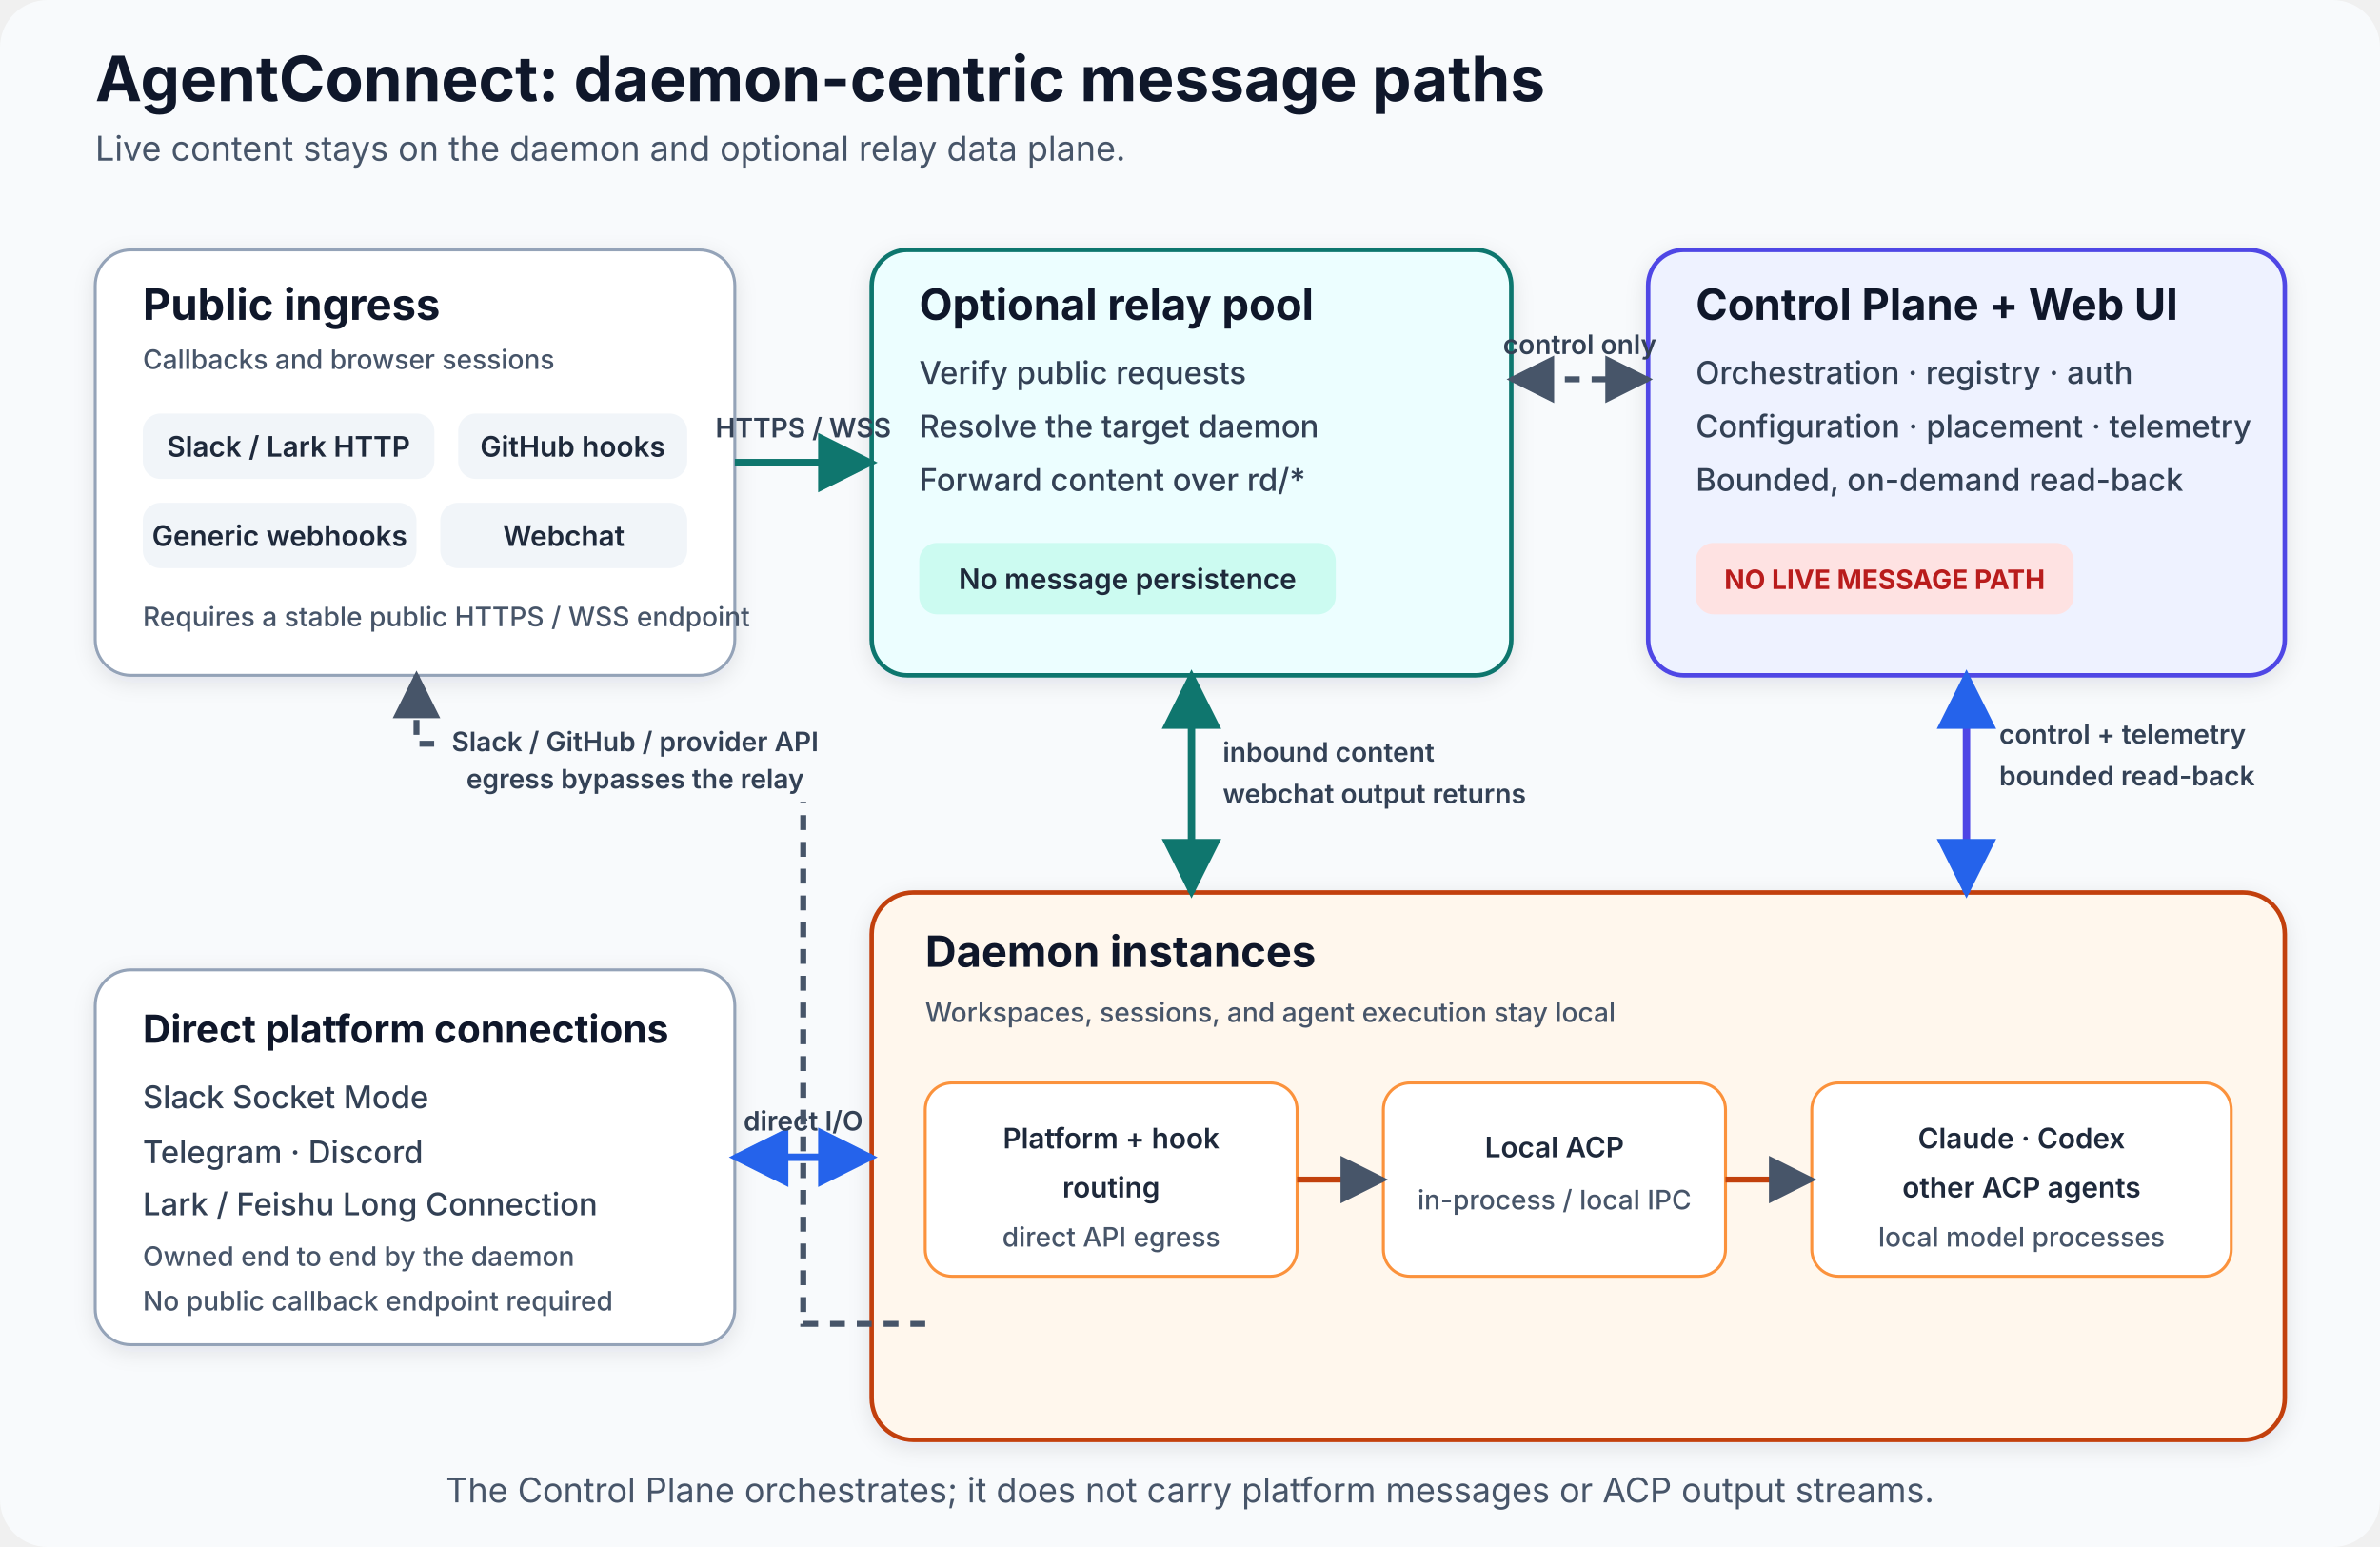
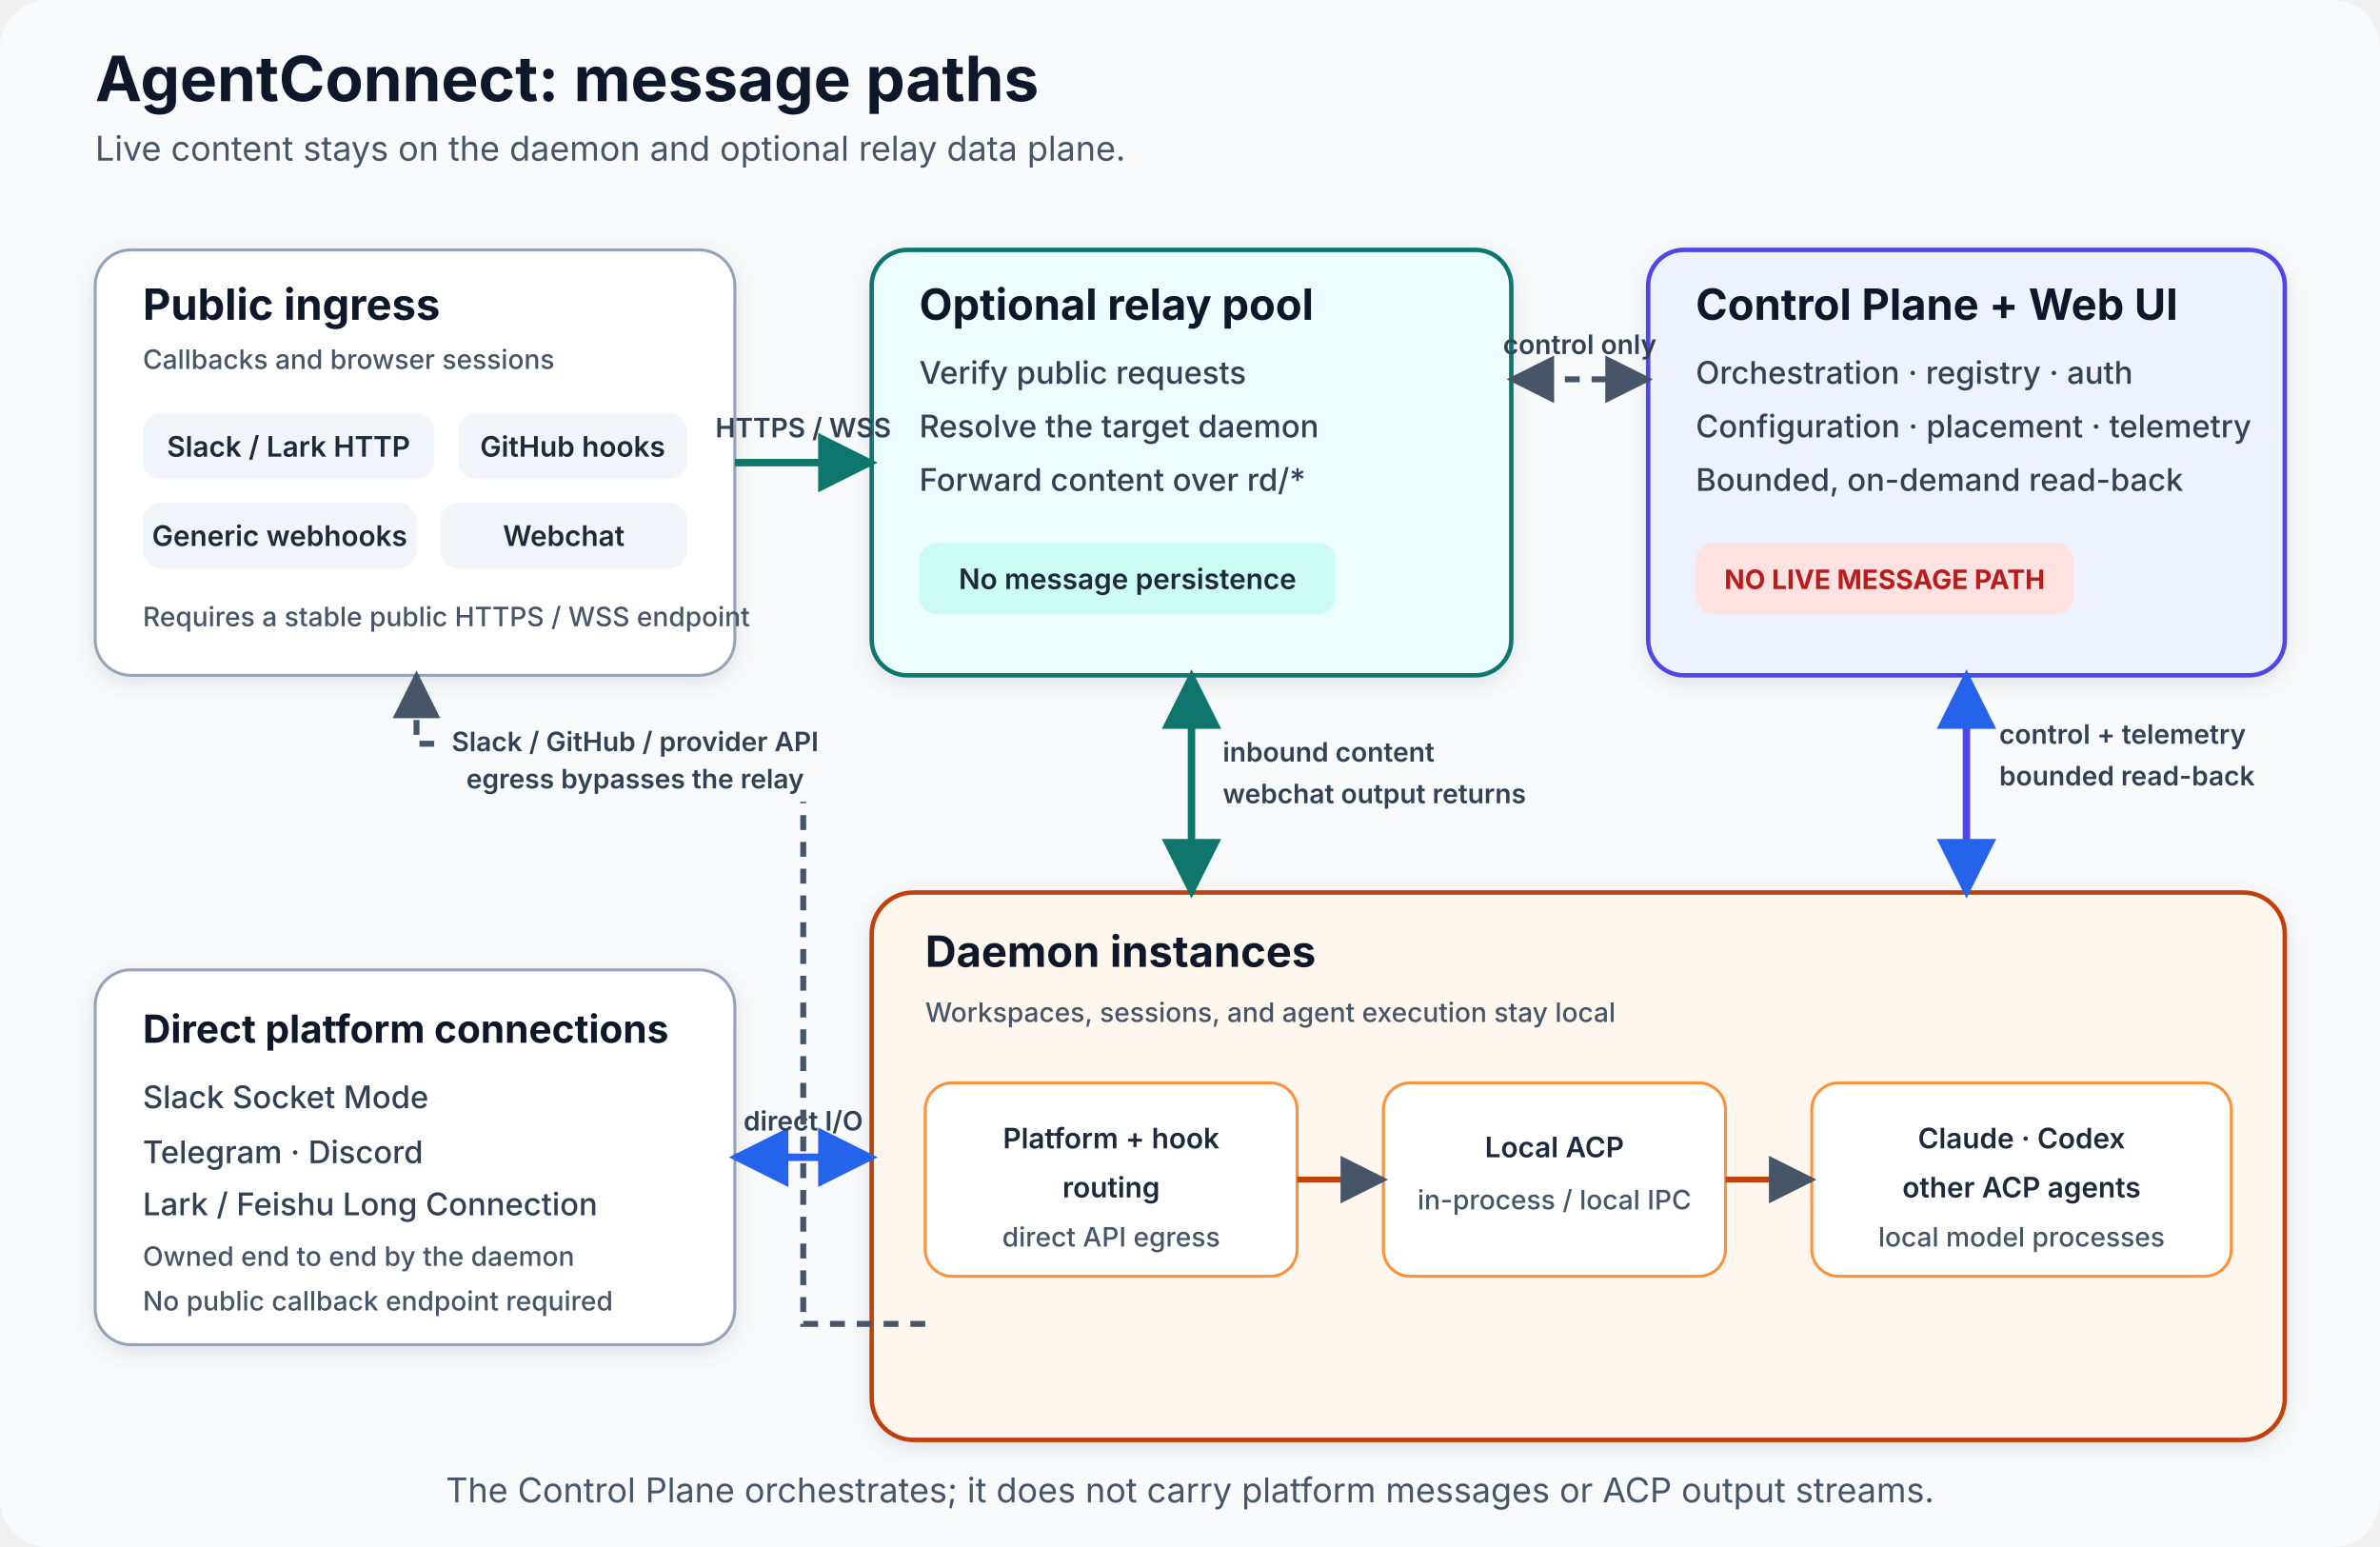
<svg xmlns="http://www.w3.org/2000/svg" width="1600" height="1040" viewBox="0 0 1600 1040" role="img" aria-labelledby="title description">
  <defs>
    <marker id="arrow-blue" viewBox="0 0 10 10" refX="9" refY="5" markerWidth="8" markerHeight="8" orient="auto-start-reverse">
      <path d="M 0 0 L 10 5 L 0 10 z" fill="#2563eb" />
    </marker>
    <marker id="arrow-green" viewBox="0 0 10 10" refX="9" refY="5" markerWidth="8" markerHeight="8" orient="auto-start-reverse">
      <path d="M 0 0 L 10 5 L 0 10 z" fill="#0f766e" />
    </marker>
    <marker id="arrow-gray" viewBox="0 0 10 10" refX="9" refY="5" markerWidth="8" markerHeight="8" orient="auto-start-reverse">
      <path d="M 0 0 L 10 5 L 0 10 z" fill="#475569" />
    </marker>
    <filter id="shadow" x="-10%" y="-10%" width="120%" height="130%">
      <feDropShadow dx="0" dy="4" stdDeviation="7" flood-color="#0f172a" flood-opacity="0.10" />
    </filter>
    <style>
      .title {
        font: 700 42px -apple-system, BlinkMacSystemFont, "Segoe UI", sans-serif;
        fill: #0f172a;
      }
      .subtitle {
        font: 400 23px -apple-system, BlinkMacSystemFont, "Segoe UI", sans-serif;
        fill: #475569;
      }
      .box-title {
        font: 700 29px -apple-system, BlinkMacSystemFont, "Segoe UI", sans-serif;
        fill: #0f172a;
      }
      .box-title-compact {
        font-size: 26px;
      }
      .box-copy {
        font: 500 21px -apple-system, BlinkMacSystemFont, "Segoe UI", sans-serif;
        fill: #334155;
      }
      .small {
        font: 500 18px -apple-system, BlinkMacSystemFont, "Segoe UI", sans-serif;
        fill: #475569;
      }
      .pill {
        font: 600 19px -apple-system, BlinkMacSystemFont, "Segoe UI", sans-serif;
        fill: #1e293b;
      }
      .arrow-label {
        font: 600 18px -apple-system, BlinkMacSystemFont, "Segoe UI", sans-serif;
        fill: #334155;
      }
      .no-live {
        font: 700 18px -apple-system, BlinkMacSystemFont, "Segoe UI", sans-serif;
        fill: #b91c1c;
      }
    </style>
  </defs>
  <rect width="1600" height="1040" rx="32" fill="#f8fafc" />
-   <text x="64" y="68" class="title">AgentConnect: daemon-centric message paths</text>
+   <text x="64" y="68" class="title">AgentConnect: message paths</text>
  <text x="64" y="108" class="subtitle">
    Live content stays on the daemon and optional relay data plane.
  </text>
  <g filter="url(#shadow)">
    <rect x="64" y="168" width="430" height="286" rx="24" fill="#ffffff" stroke="#94a3b8" stroke-width="2" />
  </g>
  <text x="96" y="215" class="box-title">Public ingress</text>
  <text x="96" y="248" class="small">Callbacks and browser sessions</text>
  <rect x="96" y="278" width="196" height="44" rx="12" fill="#f1f5f9" />
  <text x="194" y="307" text-anchor="middle" class="pill">Slack / Lark HTTP</text>
  <rect x="308" y="278" width="154" height="44" rx="12" fill="#f1f5f9" />
  <text x="385" y="307" text-anchor="middle" class="pill">GitHub hooks</text>
  <rect x="96" y="338" width="184" height="44" rx="12" fill="#f1f5f9" />
  <text x="188" y="367" text-anchor="middle" class="pill">Generic webhooks</text>
  <rect x="296" y="338" width="166" height="44" rx="12" fill="#f1f5f9" />
  <text x="379" y="367" text-anchor="middle" class="pill">Webchat</text>
  <text x="96" y="421" class="small">
    Requires a stable public HTTPS / WSS endpoint
  </text>
  <g filter="url(#shadow)">
    <rect x="586" y="168" width="430" height="286" rx="24" fill="#ecfeff" stroke="#0f766e" stroke-width="3" />
  </g>
  <text x="618" y="215" class="box-title">Optional relay pool</text>
  <text x="618" y="258" class="box-copy">Verify public requests</text>
  <text x="618" y="294" class="box-copy">Resolve the target daemon</text>
  <text x="618" y="330" class="box-copy">Forward content over rd/*</text>
  <rect x="618" y="365" width="280" height="48" rx="12" fill="#ccfbf1" />
  <text x="758" y="396" text-anchor="middle" class="pill">No message persistence</text>
  <g filter="url(#shadow)">
    <rect x="1108" y="168" width="428" height="286" rx="24" fill="#eef2ff" stroke="#4f46e5" stroke-width="3" />
  </g>
  <text x="1140" y="215" class="box-title">Control Plane + Web UI</text>
  <text x="1140" y="258" class="box-copy">Orchestration · registry · auth</text>
  <text x="1140" y="294" class="box-copy">
    Configuration · placement · telemetry
  </text>
  <text x="1140" y="330" class="box-copy">Bounded, on-demand read-back</text>
  <rect x="1140" y="365" width="254" height="48" rx="12" fill="#fee2e2" />
  <text x="1267" y="396" text-anchor="middle" class="no-live">
    NO LIVE MESSAGE PATH
  </text>
  <line x1="494" y1="311" x2="586" y2="311" stroke="#0f766e" stroke-width="5" marker-end="url(#arrow-green)" />
  <text x="540" y="294" text-anchor="middle" class="arrow-label">HTTPS / WSS</text>
  <line x1="1016" y1="255" x2="1108" y2="255" stroke="#475569" stroke-width="4" stroke-dasharray="10 8" marker-start="url(#arrow-gray)" marker-end="url(#arrow-gray)" />
  <text x="1062" y="238" text-anchor="middle" class="arrow-label">control only</text>
  <g filter="url(#shadow)">
    <rect x="64" y="652" width="430" height="252" rx="24" fill="#ffffff" stroke="#94a3b8" stroke-width="2" />
  </g>
  <text x="96" y="701" class="box-title box-title-compact">
    Direct platform connections
  </text>
  <text x="96" y="745" class="box-copy">Slack Socket Mode</text>
  <text x="96" y="782" class="box-copy">Telegram · Discord</text>
  <text x="96" y="817" class="box-copy">Lark / Feishu Long Connection</text>
  <text x="96" y="851" class="small">Owned end to end by the daemon</text>
  <text x="96" y="881" class="small">No public callback endpoint required</text>
  <g filter="url(#shadow)">
    <rect x="586" y="600" width="950" height="368" rx="28" fill="#fff7ed" stroke="#c2410c" stroke-width="3" />
  </g>
  <text x="622" y="650" class="box-title">Daemon instances</text>
  <text x="622" y="687" class="small">
    Workspaces, sessions, and agent execution stay local
  </text>
  <rect x="622" y="728" width="250" height="130" rx="18" fill="#ffffff" stroke="#fb923c" stroke-width="2" />
  <text x="747" y="772" text-anchor="middle" class="pill">Platform + hook</text>
  <text x="747" y="805" text-anchor="middle" class="pill">routing</text>
  <text x="747" y="838" text-anchor="middle" class="small">direct API egress</text>
  <rect x="930" y="728" width="230" height="130" rx="18" fill="#ffffff" stroke="#fb923c" stroke-width="2" />
  <text x="1045" y="778" text-anchor="middle" class="pill">Local ACP</text>
  <text x="1045" y="813" text-anchor="middle" class="small">
    in-process / local IPC
  </text>
  <rect x="1218" y="728" width="282" height="130" rx="18" fill="#ffffff" stroke="#fb923c" stroke-width="2" />
  <text x="1359" y="772" text-anchor="middle" class="pill">Claude · Codex</text>
  <text x="1359" y="805" text-anchor="middle" class="pill">other ACP agents</text>
  <text x="1359" y="838" text-anchor="middle" class="small">
    local model processes
  </text>
  <line x1="872" y1="793" x2="930" y2="793" stroke="#c2410c" stroke-width="4" marker-end="url(#arrow-gray)" />
  <line x1="1160" y1="793" x2="1218" y2="793" stroke="#c2410c" stroke-width="4" marker-end="url(#arrow-gray)" />
  <line x1="494" y1="778" x2="586" y2="778" stroke="#2563eb" stroke-width="5" marker-start="url(#arrow-blue)" marker-end="url(#arrow-blue)" />
  <text x="540" y="760" text-anchor="middle" class="arrow-label">direct I/O</text>
  <line x1="801" y1="454" x2="801" y2="600" stroke="#0f766e" stroke-width="5" marker-start="url(#arrow-green)" marker-end="url(#arrow-green)" />
  <text x="822" y="512" class="arrow-label">inbound content</text>
  <text x="822" y="540" class="arrow-label">webchat output returns</text>
  <line x1="1322" y1="454" x2="1322" y2="600" stroke="#4f46e5" stroke-width="5" marker-start="url(#arrow-blue)" marker-end="url(#arrow-blue)" />
  <text x="1344" y="500" class="arrow-label">control + telemetry</text>
  <text x="1344" y="528" class="arrow-label">bounded read-back</text>
  <path d="M 622 890 H 540 V 500 H 280 V 454" fill="none" stroke="#475569" stroke-width="4" stroke-dasharray="10 8" marker-end="url(#arrow-gray)" />
  <rect x="292" y="481" width="270" height="58" rx="12" fill="#f8fafc" />
  <text x="427" y="505" text-anchor="middle" class="arrow-label">
    Slack / GitHub / provider API
  </text>
  <text x="427" y="530" text-anchor="middle" class="arrow-label">
    egress bypasses the relay
  </text>
  <text x="800" y="1010" text-anchor="middle" class="subtitle">
    The Control Plane orchestrates; it does not carry platform messages or ACP output
    streams.
  </text>
</svg>
